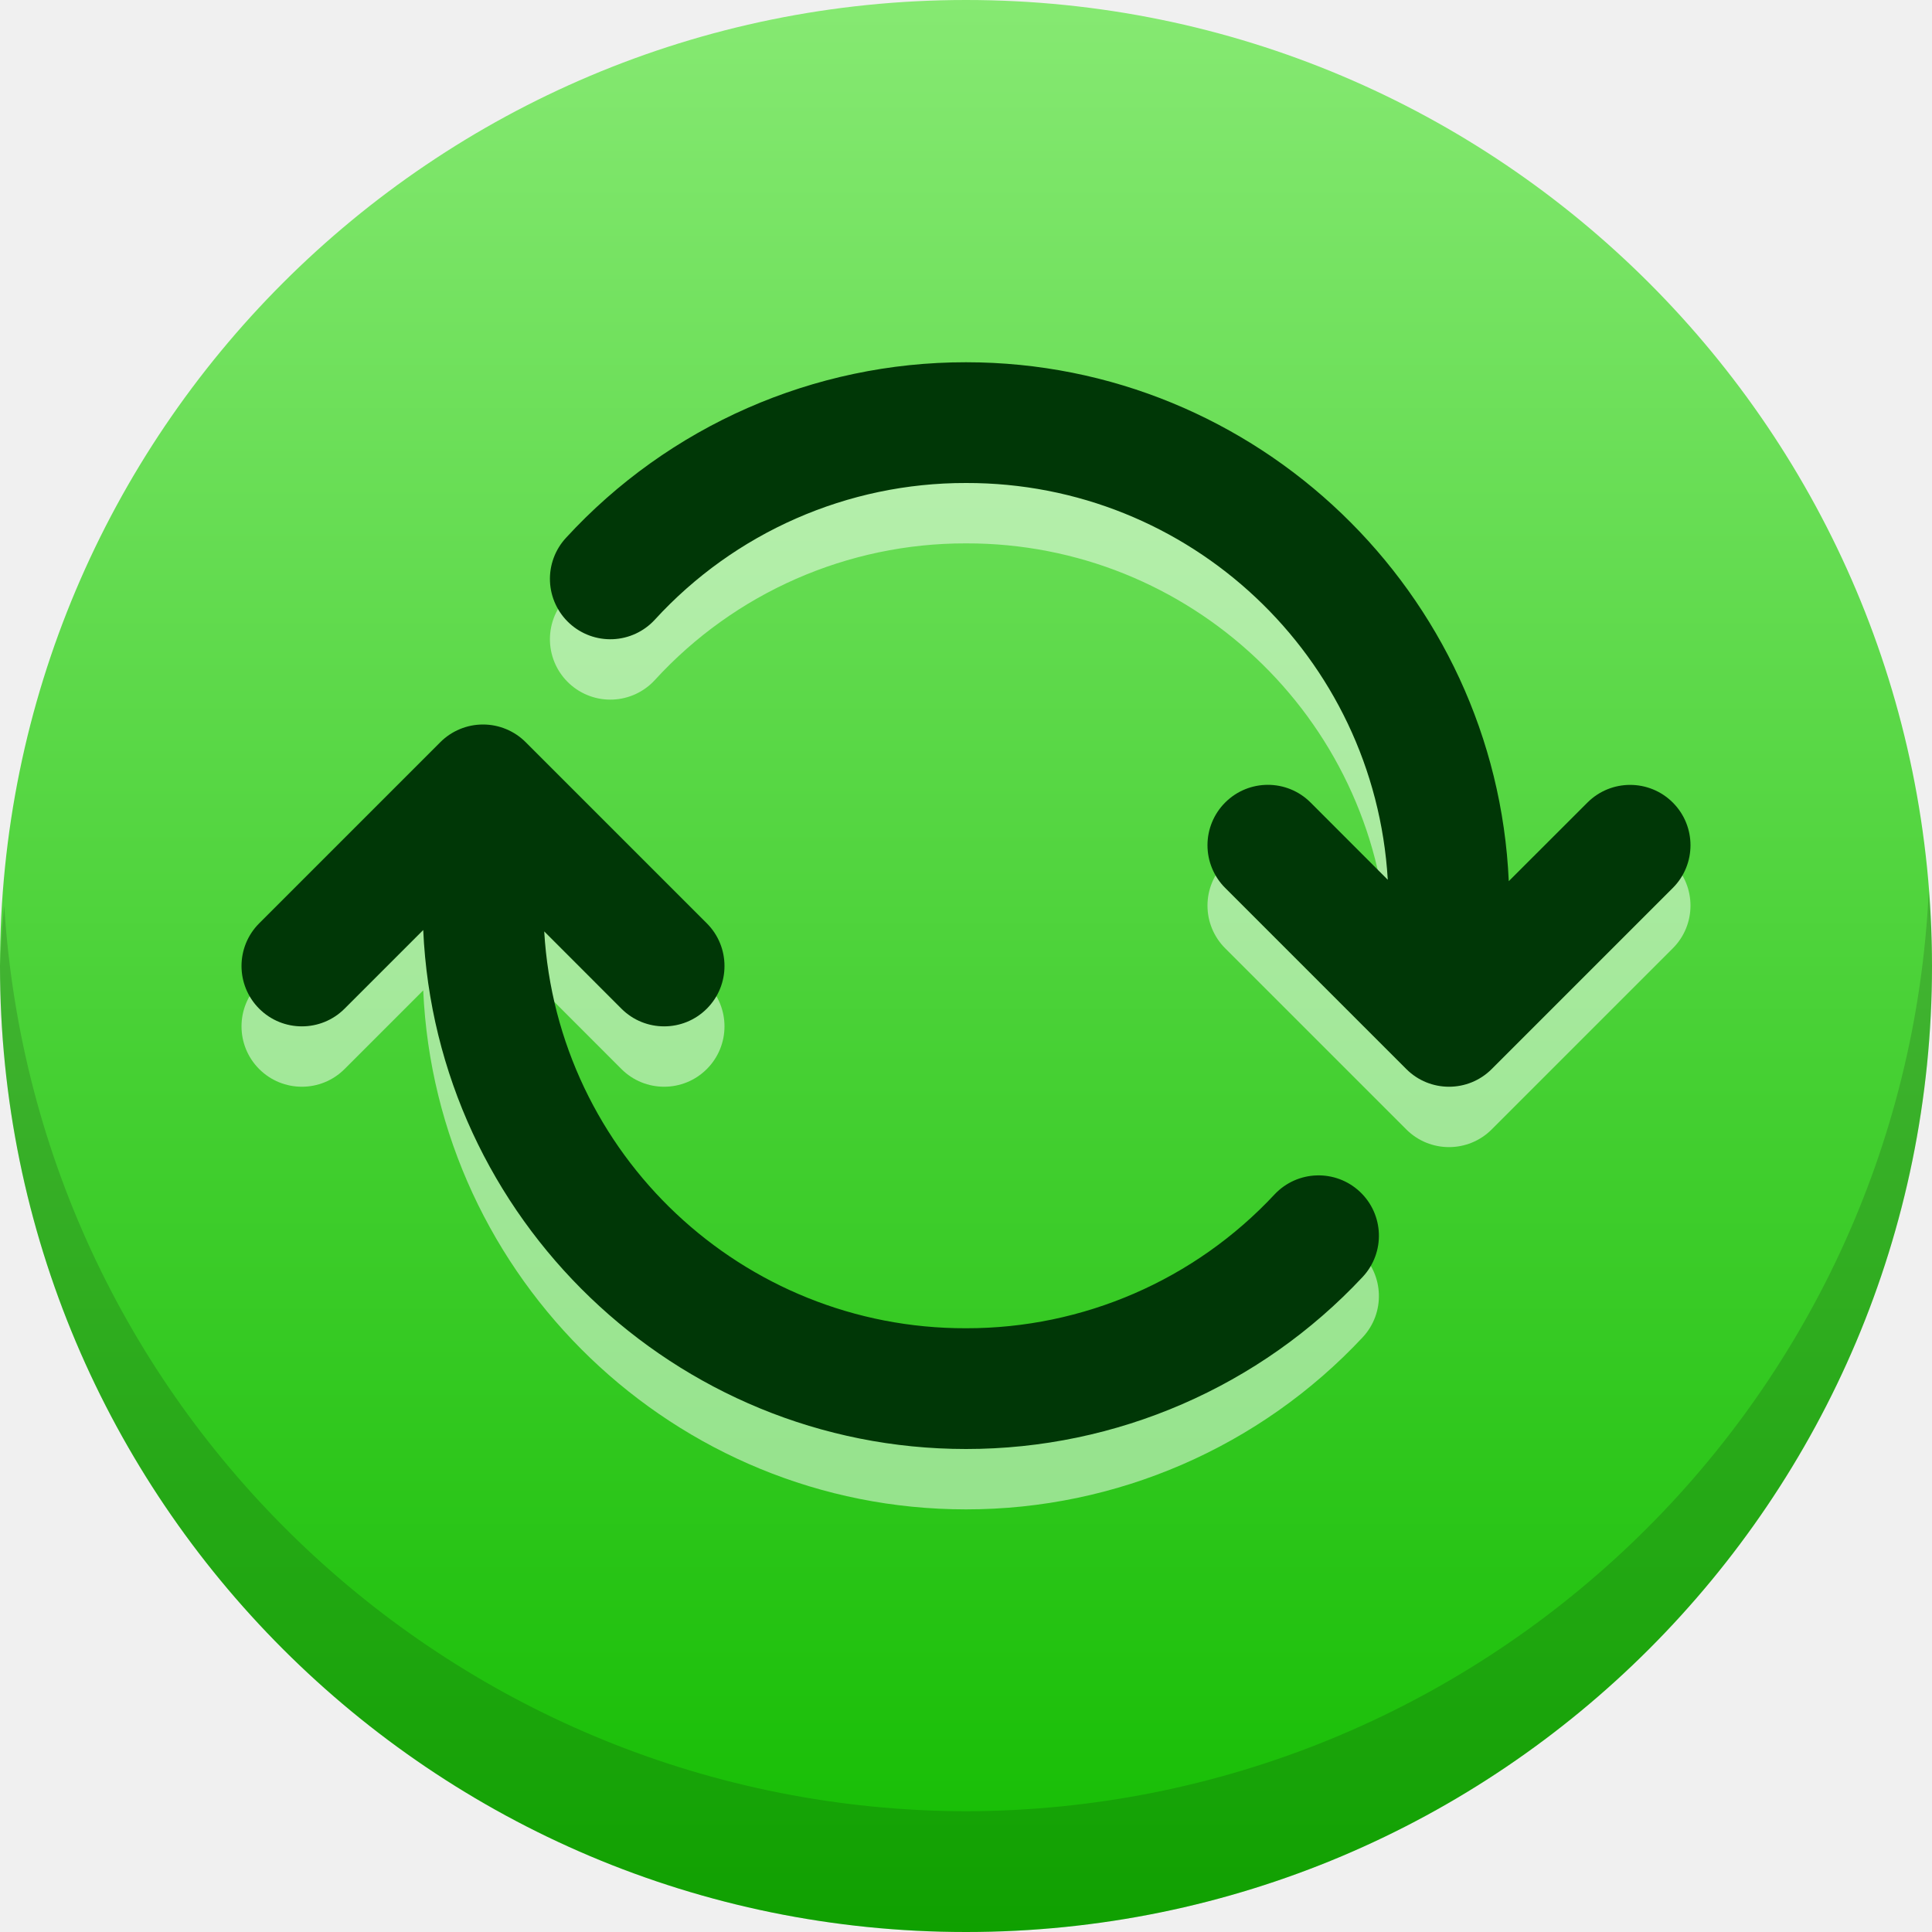
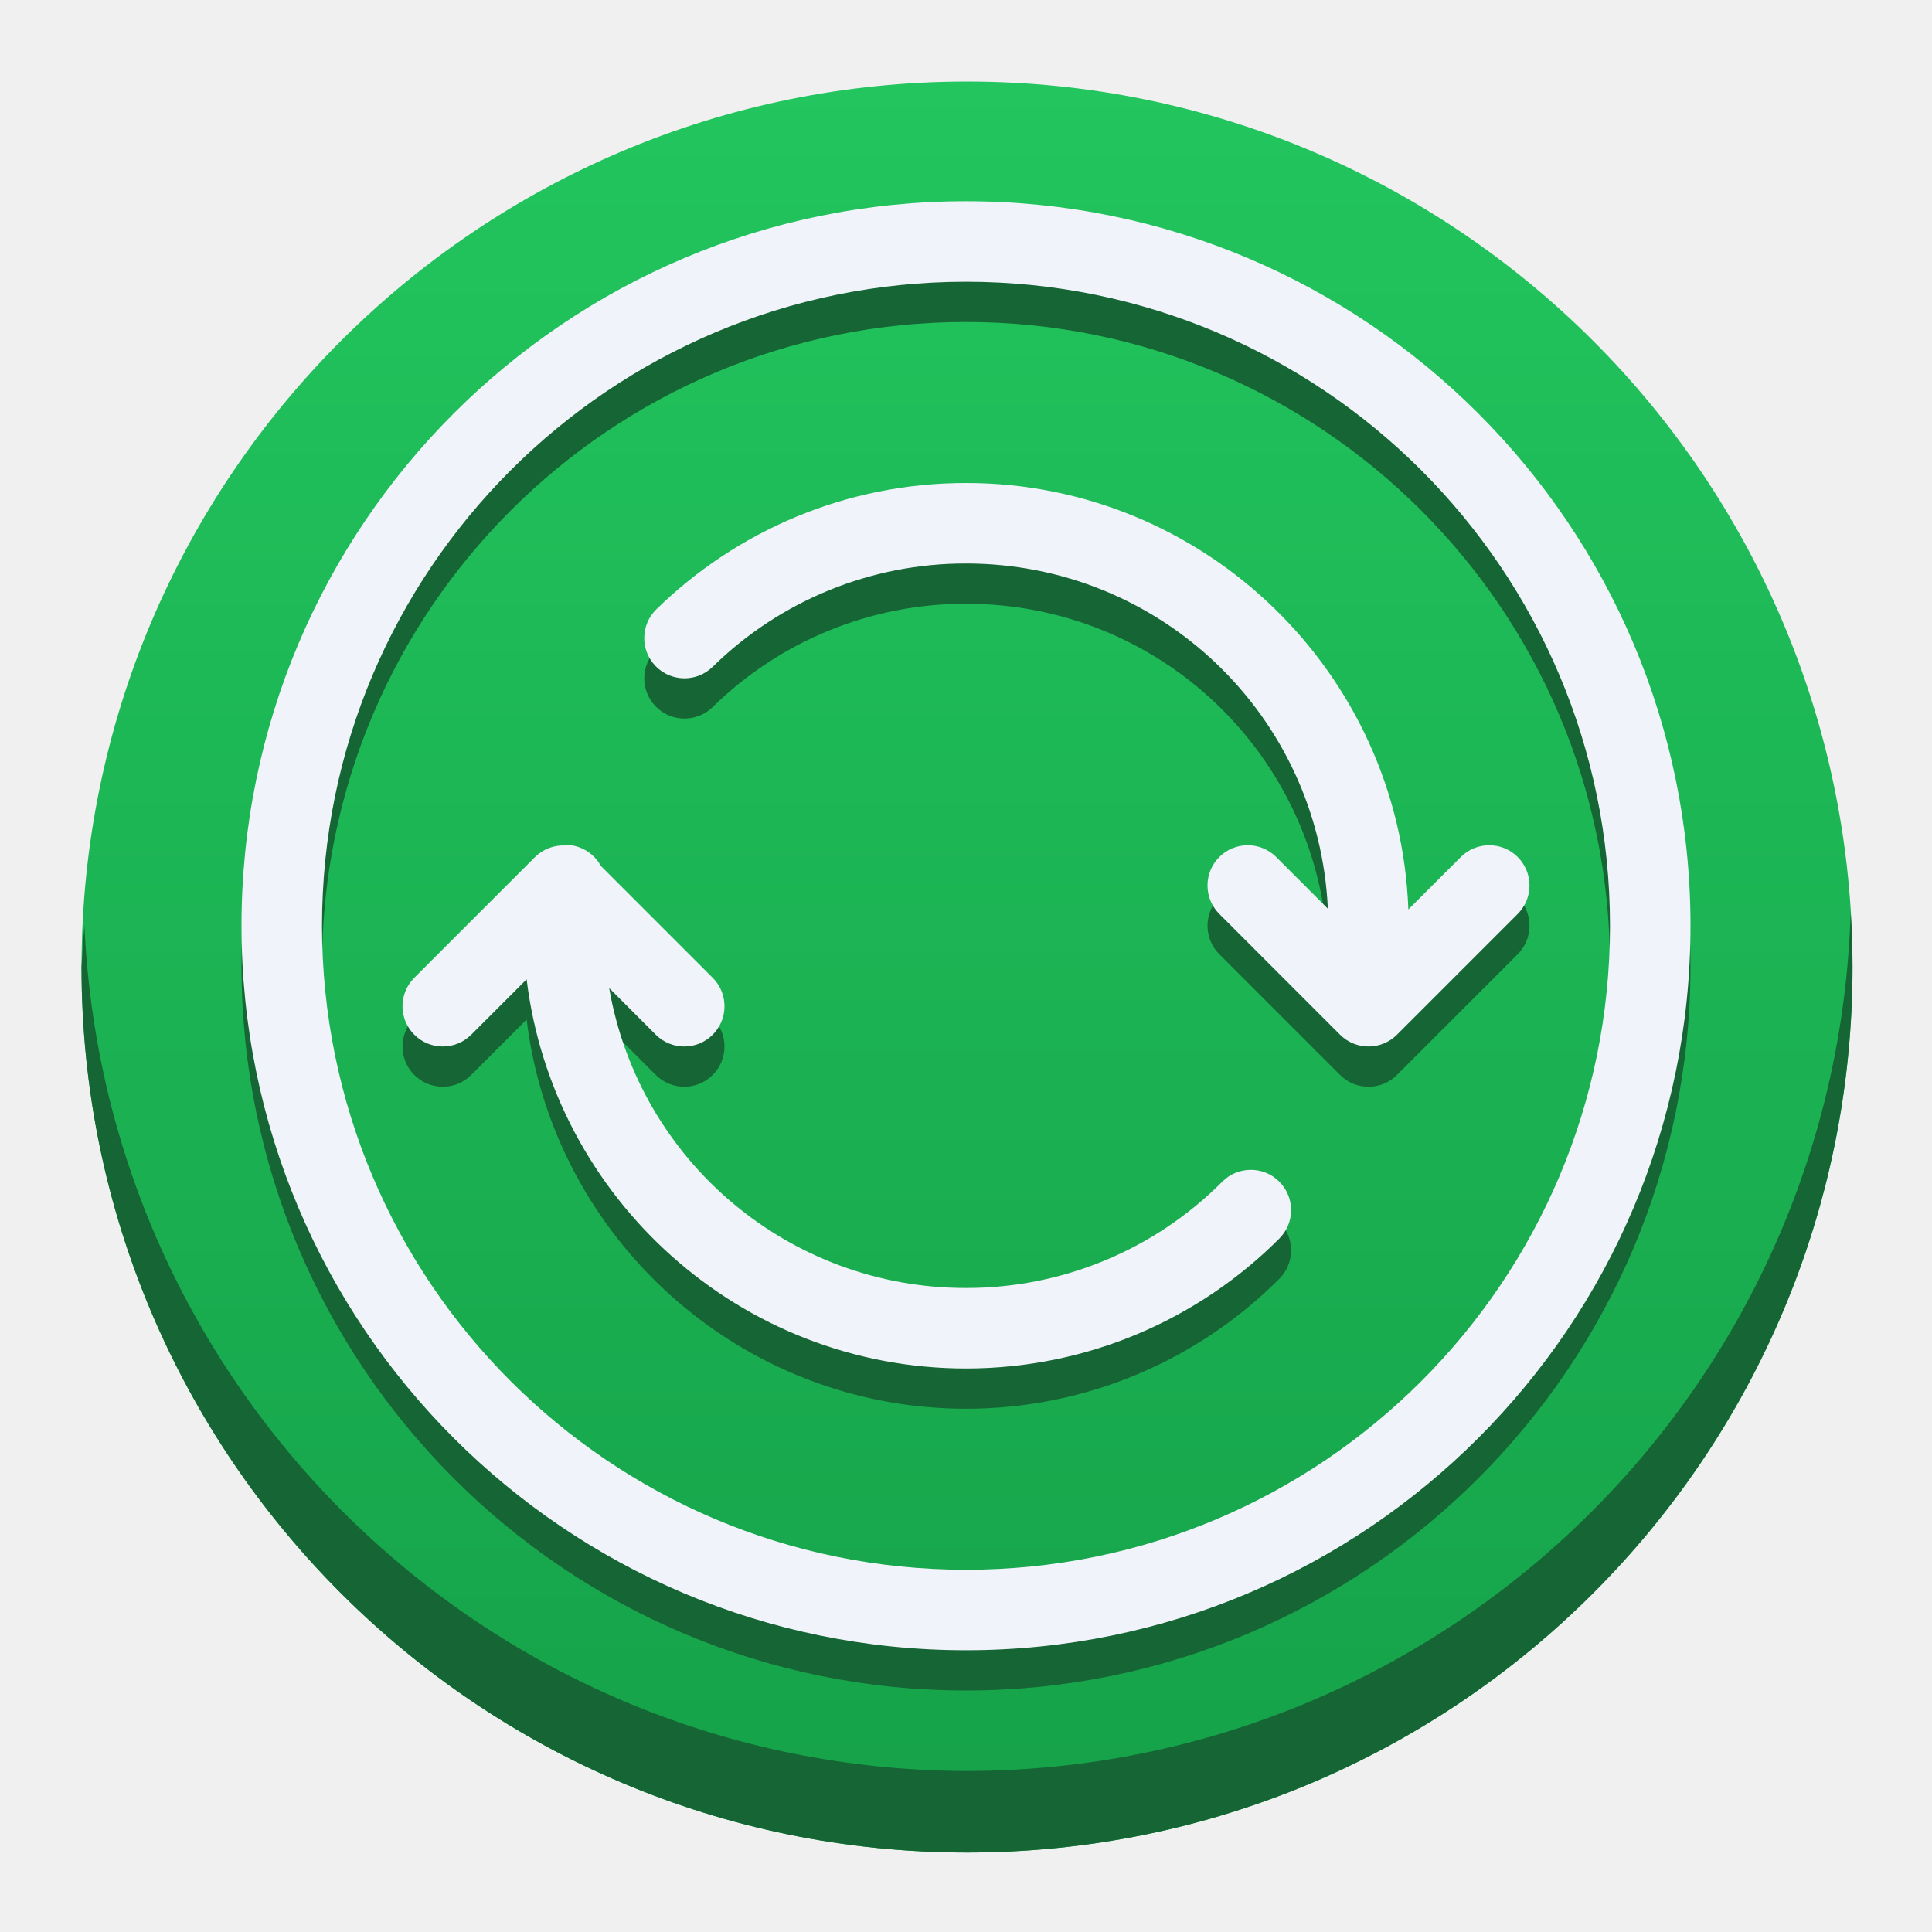
- <svg xmlns="http://www.w3.org/2000/svg" xmlns:xlink="http://www.w3.org/1999/xlink" width="32" height="32">
+ <svg xmlns="http://www.w3.org/2000/svg" xmlns:xlink="http://www.w3.org/1999/xlink" width="48" height="48">
  <defs>
    <linearGradient id="a">
-       <stop offset="0" style="stop-color:#86e972;stop-opacity:1" />
-       <stop offset="1" style="stop-color:#12bc00;stop-opacity:1" />
+       <stop style="stop-color:#16a34a;stop-opacity:1" offset="0" />
+       <stop style="stop-color:#22c55e;stop-opacity:1" offset="1" />
    </linearGradient>
-     <linearGradient xlink:href="#a" id="b" x1="16" x2="16" y1="610.52" y2="642.52" gradientUnits="userSpaceOnUse" />
+     <linearGradient xlink:href="#a" id="b" x1="24.025" y1="654.52" x2="24.025" y2="612.546" gradientUnits="userSpaceOnUse" />
  </defs>
-   <g transform="translate(0 -610.52)">
-     <circle cx="16" cy="626.52" r="16" style="font-variation-settings:'wght' 700;opacity:1;fill:url(#b);stroke-width:1.003;stroke-linecap:round;stroke-linejoin:round;stop-color:#000;fill-opacity:1" />
-     <path d="M31.947 625.268A16 16 0 0 1 16 640.52a16 16 0 0 1-15.93-15 16 16 0 0 0-.07 1 16 16 0 0 0 16 16 16 16 0 0 0 16-16 16 16 0 0 0-.053-1.252z" style="font-variation-settings:'wght' 700;opacity:.15;fill:#000;stroke-width:1.003;stroke-linecap:round;stroke-linejoin:round;stop-color:#000;fill-opacity:1" />
-     <g stroke="none" style="stroke:#000;stroke-opacity:1">
-       <path d="M16 617.52a8.987 8.987 0 0 0-6.627 2.91 1 1 0 0 0 .059 1.414 1 1 0 0 0 1.414-.06A6.967 6.967 0 0 1 16 619.52a6.983 6.983 0 0 1 6.986 6.572l-1.279-1.28a1 1 0 0 0-1.414 0 1 1 0 0 0 0 1.415l3 3a1 1 0 0 0 1.414 0l3-3a1 1 0 0 0 0-1.414 1 1 0 0 0-1.414 0l-1.303 1.302c-.212-4.772-4.167-8.595-8.99-8.595Zm-8 6a1 1 0 0 0-.707.293l-3 3a1 1 0 0 0 0 1.414 1 1 0 0 0 1.414 0l1.303-1.303c.212 4.772 4.167 8.596 8.99 8.596a8.988 8.988 0 0 0 6.57-2.85 1 1 0 0 0-.047-1.412 1 1 0 0 0-1.412.045A6.97 6.97 0 0 1 16 633.52a6.983 6.983 0 0 1-6.986-6.573l1.279 1.28a1 1 0 0 0 1.414 0 1 1 0 0 0 0-1.414l-3-3A1 1 0 0 0 8 623.52Z" style="color:#000;opacity:.5;fill:#fff;stroke:none;stroke-linecap:round;stroke-linejoin:round;-inkscape-stroke:none" />
-       <path d="M16 616.52a8.987 8.987 0 0 0-6.627 2.91 1 1 0 0 0 .059 1.414 1 1 0 0 0 1.414-.06A6.967 6.967 0 0 1 16 618.52a6.983 6.983 0 0 1 6.986 6.572l-1.279-1.28a1 1 0 0 0-1.414 0 1 1 0 0 0 0 1.415l3 3a1 1 0 0 0 1.414 0l3-3a1 1 0 0 0 0-1.414 1 1 0 0 0-1.414 0l-1.303 1.302c-.212-4.772-4.167-8.595-8.99-8.595zm-8 6a1 1 0 0 0-.707.293l-3 3a1 1 0 0 0 0 1.414 1 1 0 0 0 1.414 0l1.303-1.303c.212 4.772 4.167 8.596 8.99 8.596a8.988 8.988 0 0 0 6.57-2.85 1 1 0 0 0-.047-1.412 1 1 0 0 0-1.412.045A6.97 6.97 0 0 1 16 632.52a6.983 6.983 0 0 1-6.986-6.573l1.279 1.28a1 1 0 0 0 1.414 0 1 1 0 0 0 0-1.414l-3-3A1 1 0 0 0 8 622.52z" style="color:#000;fill:#003706;stroke:none;stroke-linecap:round;stroke-linejoin:round;-inkscape-stroke:none" />
-     </g>
-   </g>
+   <path style="opacity:1;fill:url(#b);stroke-width:4;stroke-linecap:round;stroke-linejoin:round;stop-color:#000" d="M46.026 634.546a22 22 0 0 1-22 22 22 22 0 0 1-22-22 22 22 0 0 1 22-22 22 22 0 0 1 22 22z" transform="translate(0 -610.52)" />
+   <path style="fill:#166534;stroke-width:4;stroke-linecap:round;stroke-linejoin:round;stop-color:#000" d="M24 616.52c-9.941 0-18 8.059-18 18 0 9.94 8.059 18 18 18s18-8.06 18-18c0-9.941-8.059-18-18-18zm0 2c8.837 0 16 7.163 16 16 0 8.836-7.163 16-16 16s-16-7.164-16-16c0-8.837 7.163-16 16-16zm0 5c-2.989 0-5.71 1.198-7.693 3.138a1 1 0 0 0-.016 1.414 1 1 0 0 0 1.414.016A8.958 8.958 0 0 1 24 625.52c4.84 0 8.77 3.791 8.99 8.576l-1.283-1.283a1 1 0 0 0-.707-.293 1 1 0 0 0-.707.293 1 1 0 0 0 0 1.414l3 3a1 1 0 0 0 1.414 0l3-3a1 1 0 0 0 0-1.414 1 1 0 0 0-1.414 0l-1.303 1.302c-.214-5.876-5.062-10.595-10.99-10.595zm-9.85 8.996a1 1 0 0 0-.103.01 1 1 0 0 0-.754.287l-3 3a1 1 0 0 0 0 1.414 1 1 0 0 0 1.414 0l1.377-1.377c.66 5.438 5.303 9.67 10.916 9.67 3.035 0 5.795-1.235 7.785-3.229a1 1 0 0 0-.002-1.414 1 1 0 0 0-1.414 0A8.958 8.958 0 0 1 24 643.52a8.983 8.983 0 0 1-8.865-7.452l1.158 1.159a1 1 0 0 0 1.414 0 1 1 0 0 0 0-1.414l-2.78-2.78a1 1 0 0 0-.777-.517zm31.829.662c-.356 11.874-10.074 21.322-21.954 21.342-11.738-.026-21.388-9.263-21.927-20.989-.032.338-.056.676-.073 1.014 0 12.15 9.85 22 22 22s22-9.85 22-22a21.973 21.973 0 0 0-.046-1.367z" transform="translate(0 -610.52)" />
+   <path style="fill:#f1f3fa;stroke-width:4;stroke-linecap:round;stroke-linejoin:round;stop-color:#000" d="M24 615.52c-9.941 0-18 8.059-18 18 0 9.94 8.059 18 18 18s18-8.06 18-18c0-9.941-8.059-18-18-18zm0 2c8.837 0 16 7.163 16 16 0 8.836-7.163 16-16 16s-16-7.164-16-16c0-8.837 7.163-16 16-16zm0 5c-2.989 0-5.71 1.198-7.693 3.138a1 1 0 0 0-.016 1.414 1 1 0 0 0 1.414.016A8.958 8.958 0 0 1 24 624.52c4.84 0 8.77 3.791 8.99 8.576l-1.283-1.283a1 1 0 0 0-.707-.293 1 1 0 0 0-.707.293 1 1 0 0 0 0 1.414l3 3a1 1 0 0 0 1.414 0l3-3a1 1 0 0 0 0-1.414 1 1 0 0 0-1.414 0l-1.303 1.302c-.214-5.876-5.062-10.595-10.99-10.595zm-9.85 8.996a1 1 0 0 0-.103.01 1 1 0 0 0-.754.287l-3 3a1 1 0 0 0 0 1.414 1 1 0 0 0 1.414 0l1.377-1.377c.66 5.438 5.303 9.67 10.916 9.67 3.035 0 5.795-1.235 7.785-3.229a1 1 0 0 0-.002-1.414 1 1 0 0 0-1.414 0A8.958 8.958 0 0 1 24 642.52a8.983 8.983 0 0 1-8.865-7.452l1.158 1.159a1 1 0 0 0 1.414 0 1 1 0 0 0 0-1.414l-2.78-2.78a1 1 0 0 0-.777-.517z" transform="translate(0 -610.52)" />
</svg>
